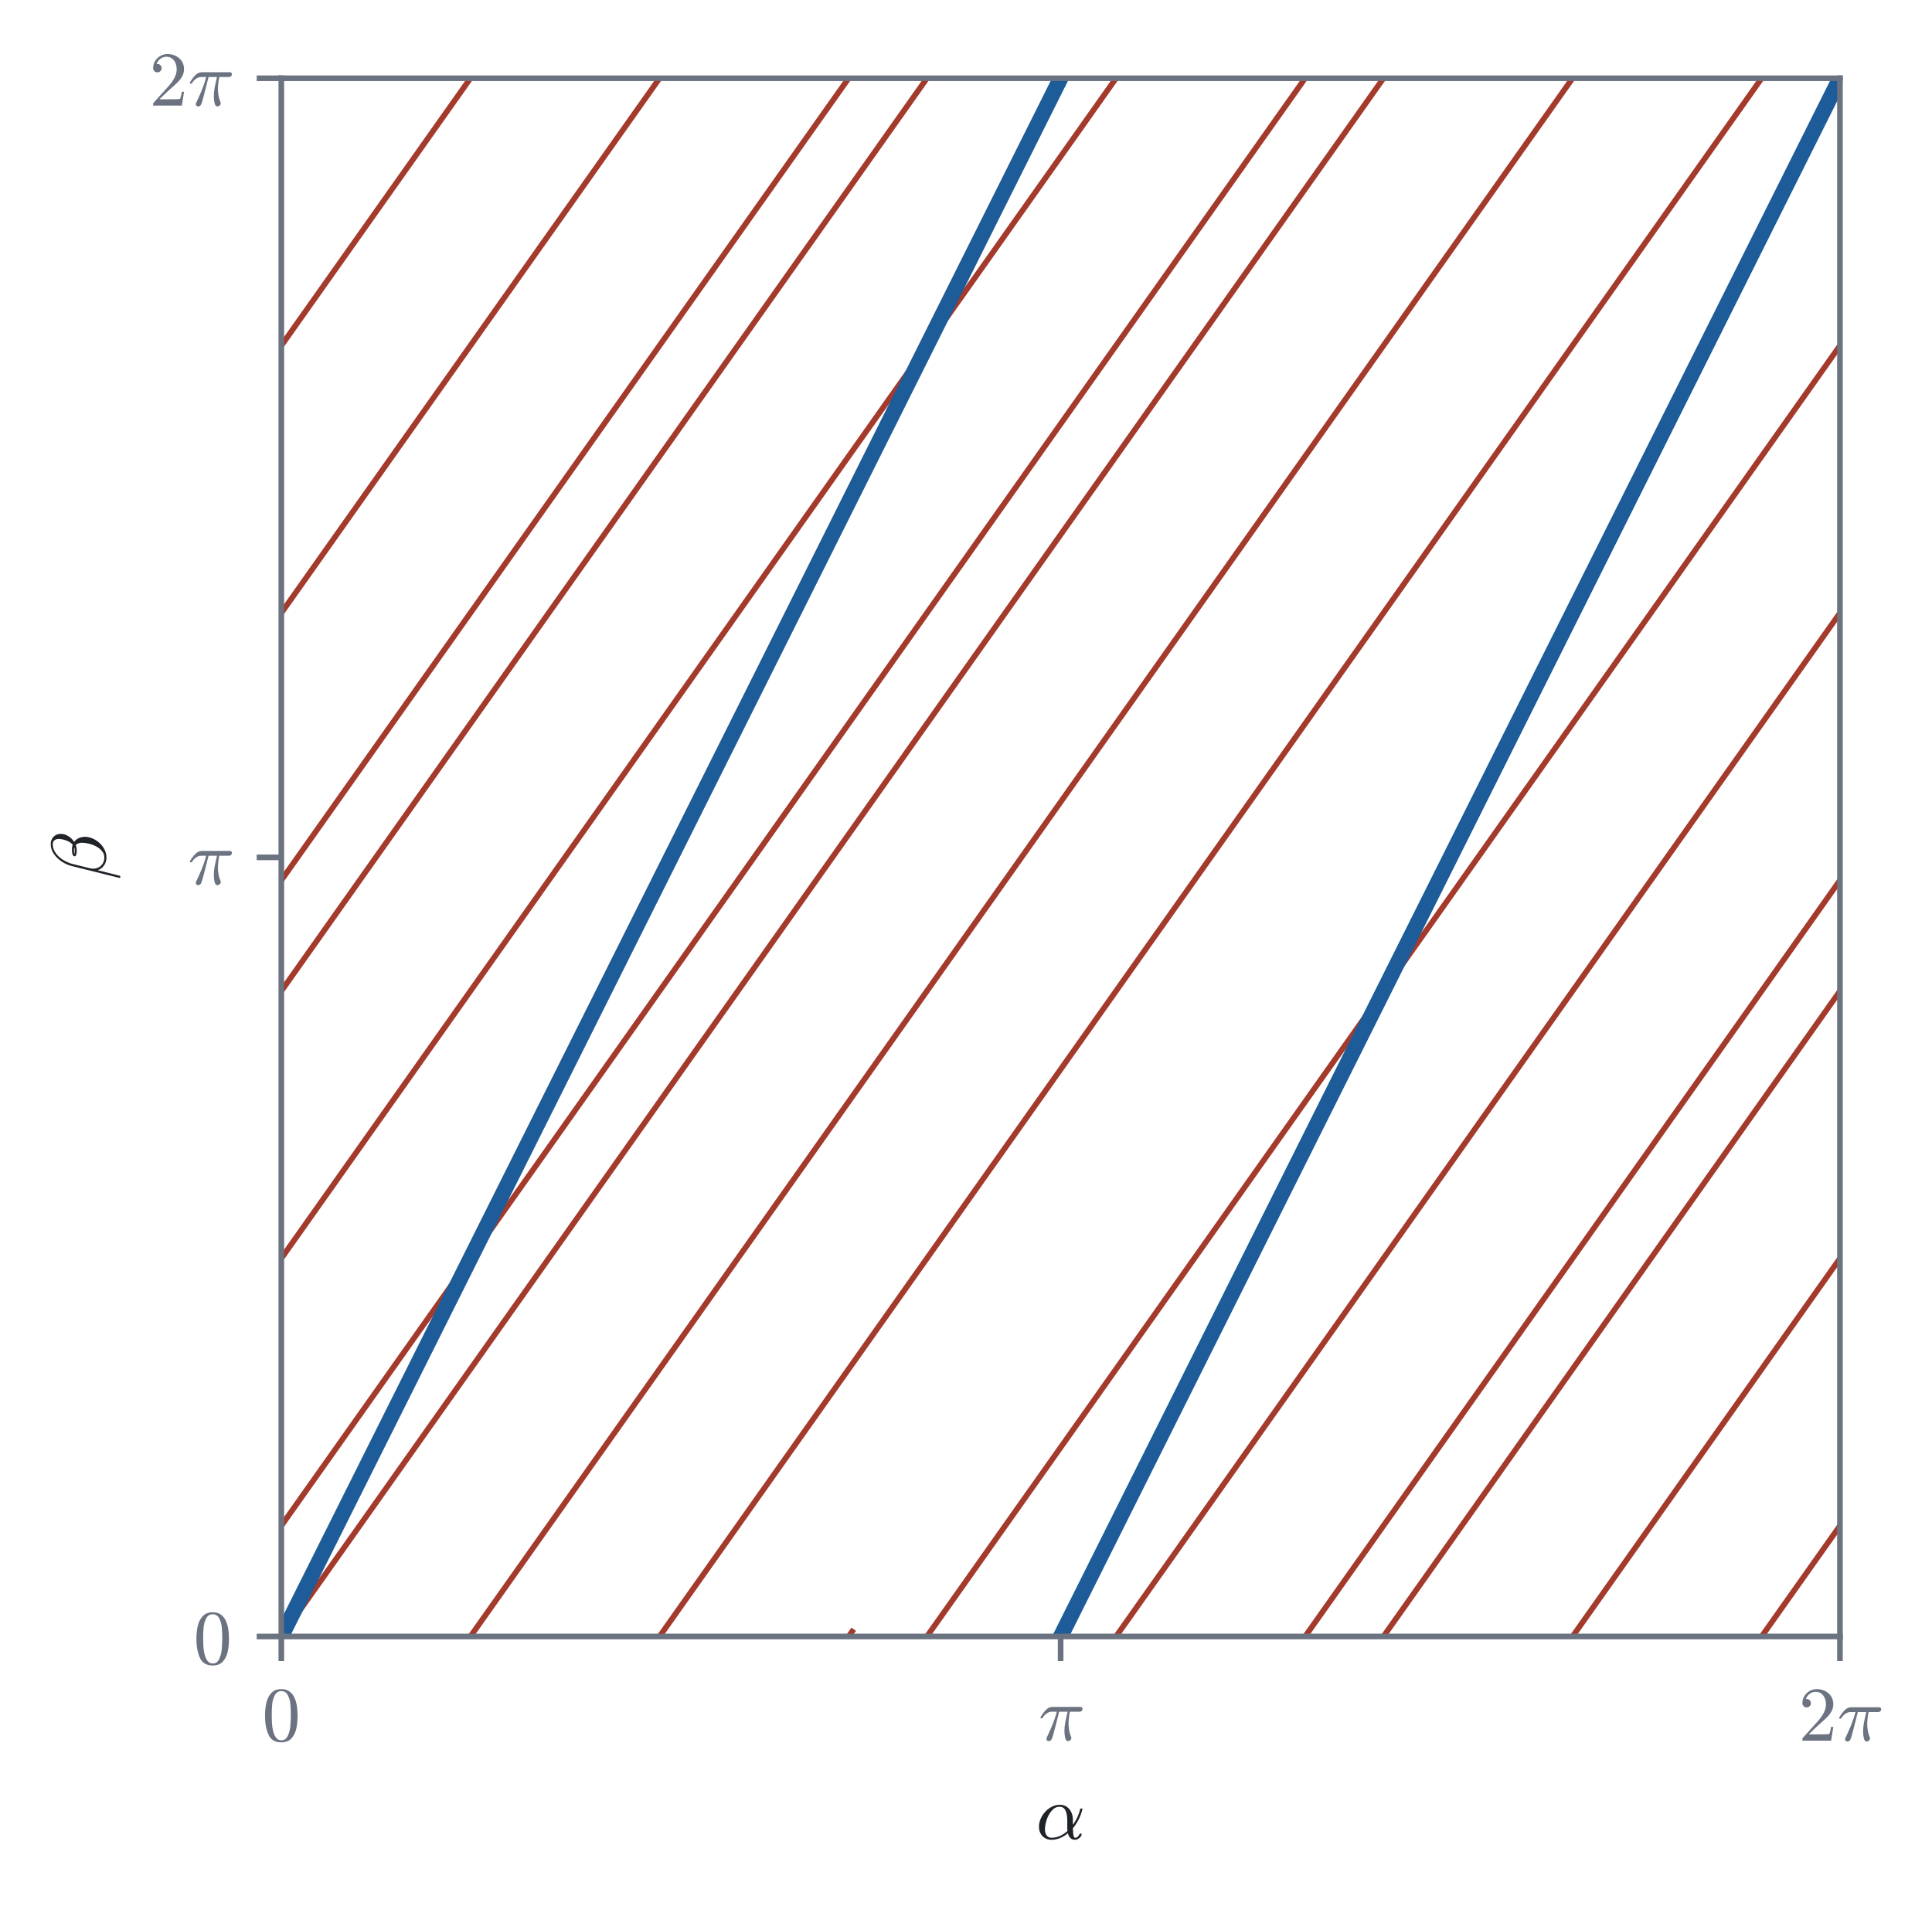
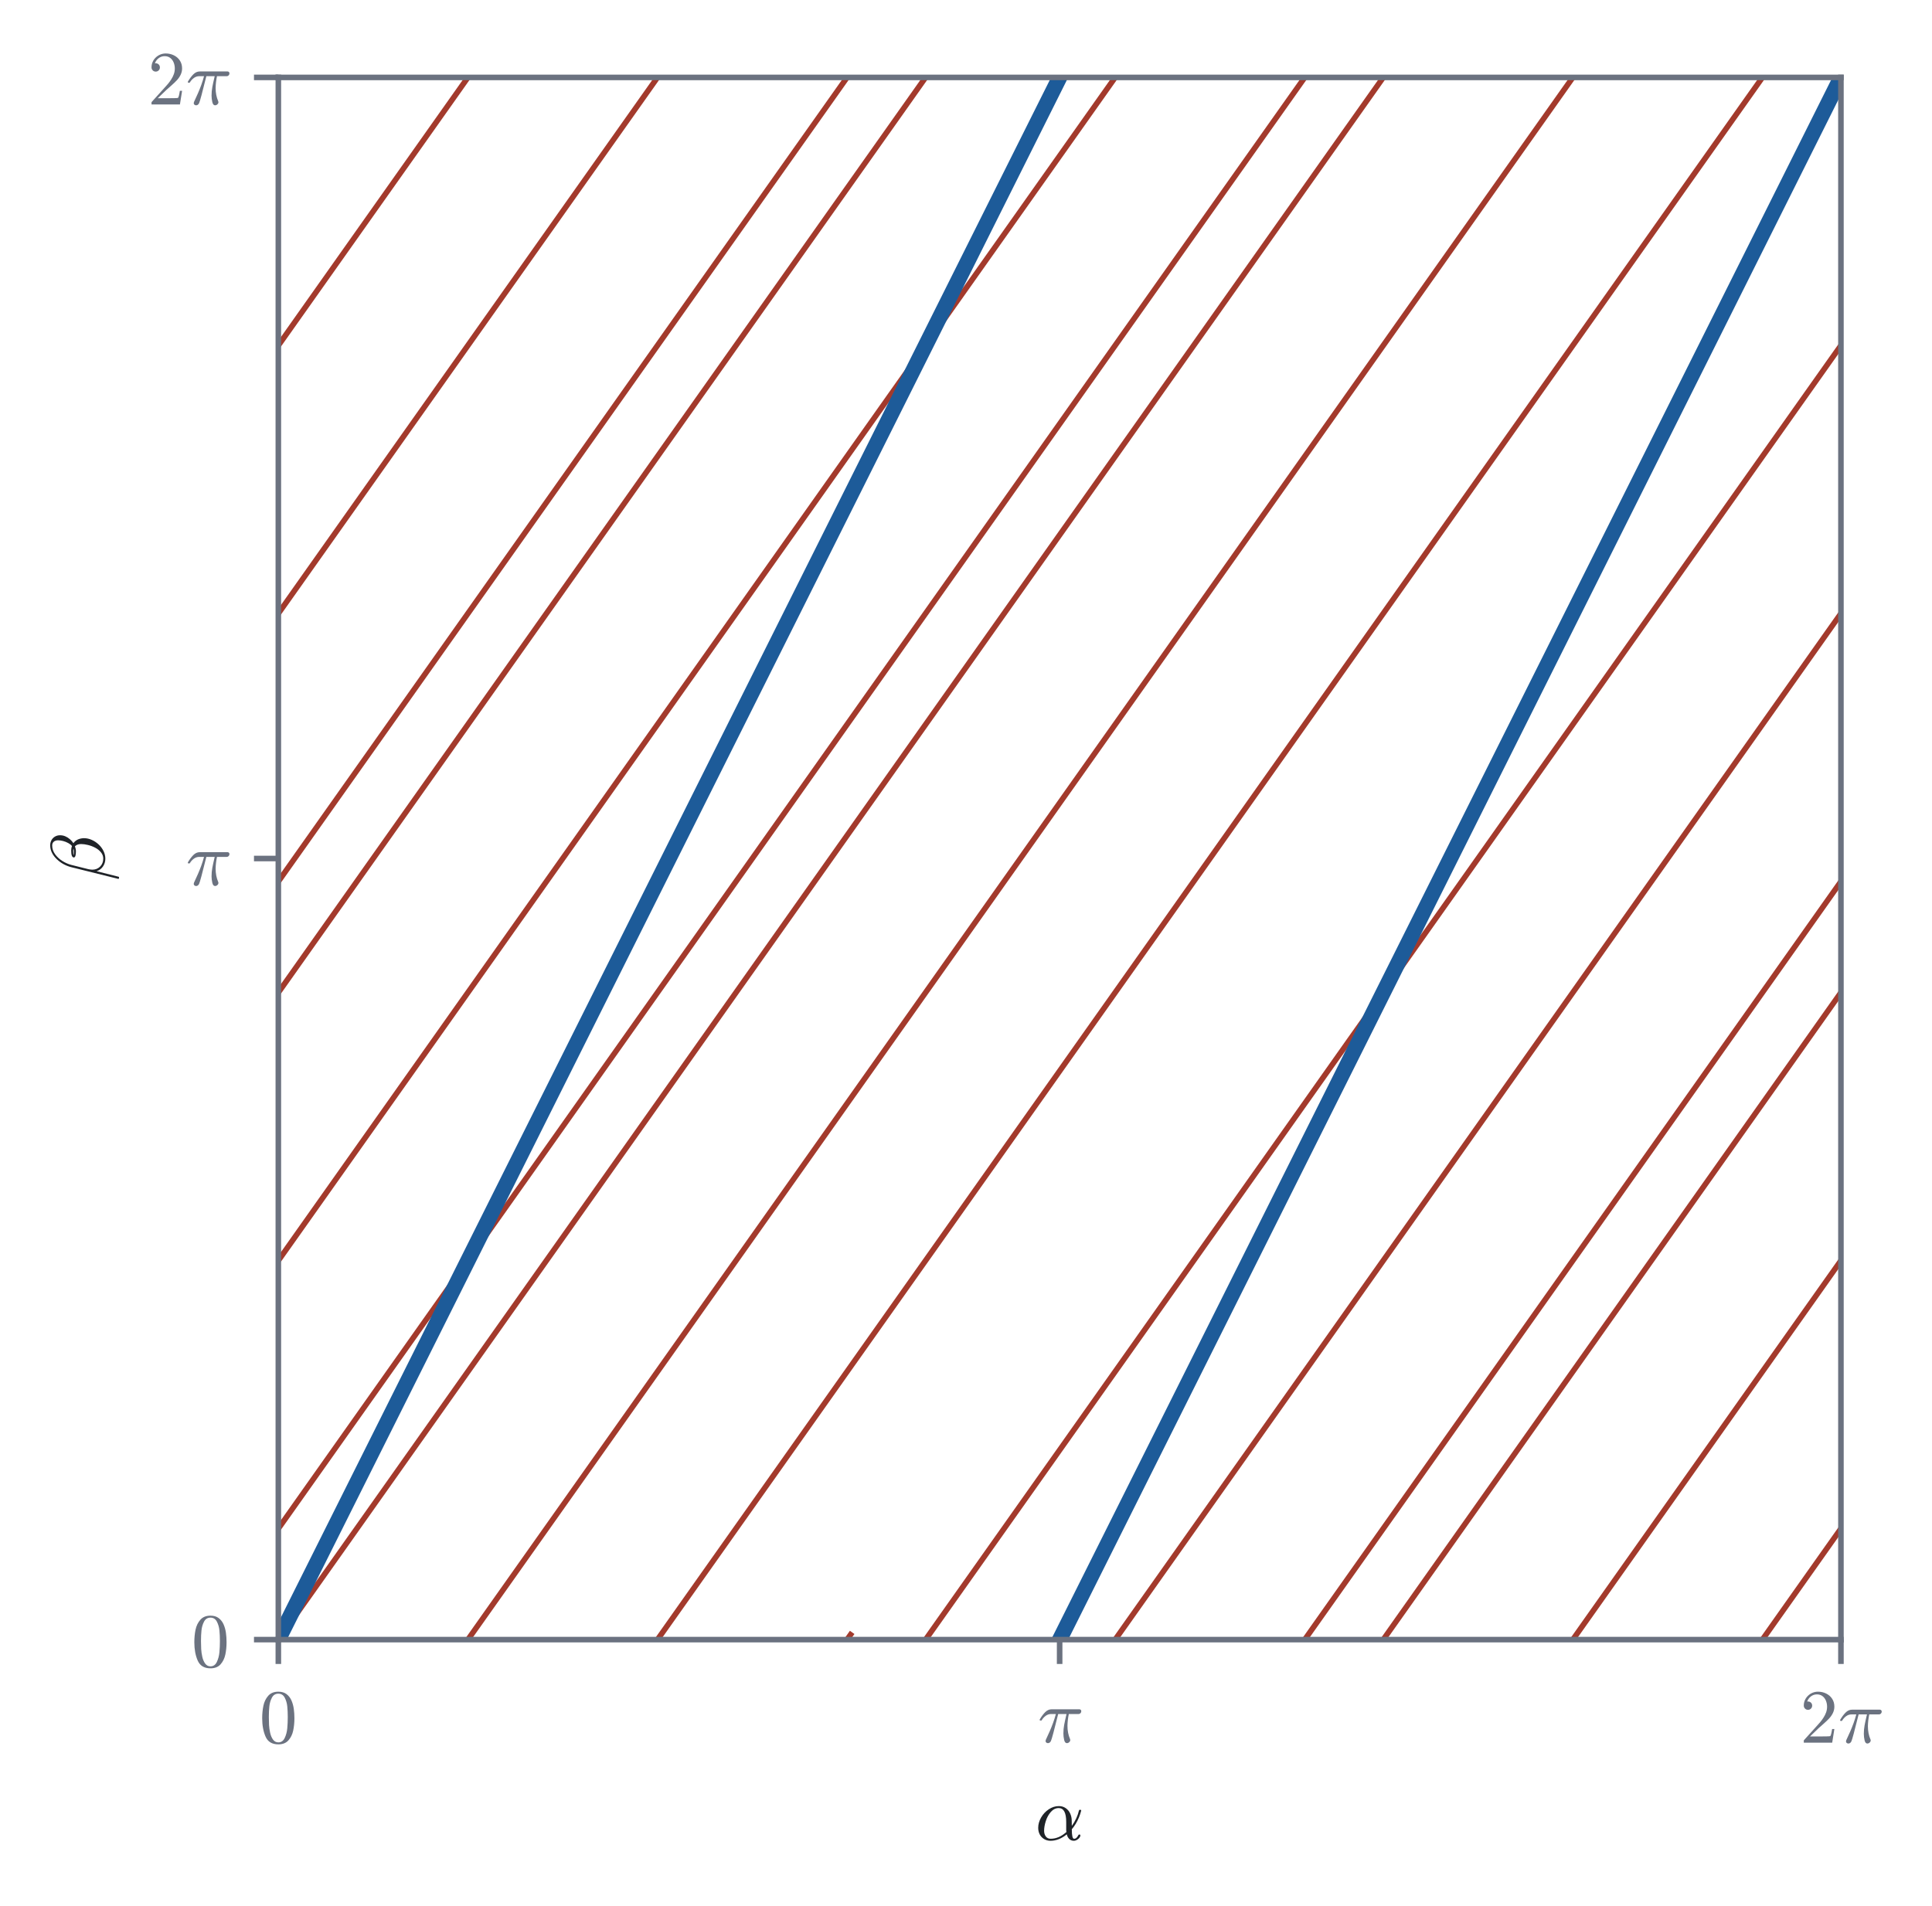
- <svg xmlns="http://www.w3.org/2000/svg" xmlns:xlink="http://www.w3.org/1999/xlink" width="274.645pt" height="270.939pt" viewBox="0 0 274.645 270.939" version="1.1">
+ <svg xmlns="http://www.w3.org/2000/svg" xmlns:xlink="http://www.w3.org/1999/xlink" width="277.592pt" height="273.887pt" viewBox="0 0 277.592 273.887" version="1.1">
  <defs>
    <style type="text/css">*{stroke-linejoin: round; stroke-linecap: butt}</style>
  </defs>
  <g id="figure_1">
    <g id="patch_1">
-       <path d="M 0 270.939  L 274.645 270.939  L 274.645 0  L 0 0  L 0 270.939  z " style="fill: none" />
+       <path d="M 0 273.887  L 277.592 273.887  L 277.592 0  L 0 0  L 0 273.887  z " style="fill: none" />
    </g>
    <g id="axes_1">
      <g id="patch_2">
-         <path d="M 39.992 232.695  L 261.56 232.695  L 261.56 11.127  L 39.992 11.127  L 39.992 232.695  z " style="fill: none" />
+         <path d="M 39.992 235.643  L 264.507 235.643  L 264.507 11.127  L 39.992 11.127  L 39.992 235.643  z " style="fill: none" />
      </g>
      <g id="matplotlib.axis_1">
        <g id="xtick_1">
          <g id="line2d_1">
            <defs>
-               <path id="mbc43f07170" d="M 0 0  L 0 3.5  " style="stroke: #6b7280; stroke-width: 0.8" />
+               <path id="m93047373da" d="M 0 0  L 0 3.5  " style="stroke: #6b7280; stroke-width: 0.8" />
            </defs>
            <g>
-               <use xlink:href="#mbc43f07170" x="39.992" y="232.695" style="fill: #6b7280; stroke: #6b7280; stroke-width: 0.8" />
+               <use xlink:href="#m93047373da" x="39.992" y="235.643" style="fill: #6b7280; stroke: #6b7280; stroke-width: 0.8" />
            </g>
          </g>
          <g id="text_1">
-             <g style="fill: #6b7280" transform="translate(37.24203 247.5498) scale(0.11 -0.11)">
+             <g style="fill: #6b7280" transform="translate(37.24203 250.4973) scale(0.11 -0.11)">
              <defs>
                <path id="Cmr10-30" d="M 1600 -141  Q 816 -141 533 504  Q 250 1150 250 2041  Q 250 2597 351 3087  Q 453 3578 754 3920  Q 1056 4263 1600 4263  Q 2022 4263 2290 4056  Q 2559 3850 2700 3523  Q 2841 3197 2892 2823  Q 2944 2450 2944 2041  Q 2944 1491 2842 1011  Q 2741 531 2444 195  Q 2147 -141 1600 -141  z M 1600 25  Q 1956 25 2131 390  Q 2306 756 2347 1200  Q 2388 1644 2388 2144  Q 2388 2625 2347 3031  Q 2306 3438 2132 3767  Q 1959 4097 1600 4097  Q 1238 4097 1063 3765  Q 888 3434 847 3029  Q 806 2625 806 2144  Q 806 1788 823 1472  Q 841 1156 916 820  Q 991 484 1158 254  Q 1325 25 1600 25  z " transform="scale(0.015625)" />
              </defs>
              <use xlink:href="#Cmr10-30" transform="translate(0 0.390625)" />
            </g>
          </g>
        </g>
        <g id="xtick_2">
          <g id="line2d_2">
            <g>
-               <use xlink:href="#mbc43f07170" x="150.776" y="232.695" style="fill: #6b7280; stroke: #6b7280; stroke-width: 0.8" />
+               <use xlink:href="#m93047373da" x="152.25" y="235.643" style="fill: #6b7280; stroke: #6b7280; stroke-width: 0.8" />
            </g>
          </g>
          <g id="text_2">
-             <g style="fill: #6b7280" transform="translate(147.6409 247.5498) scale(0.11 -0.11)">
+             <g style="fill: #6b7280" transform="translate(149.1146 250.4973) scale(0.11 -0.11)">
              <defs>
                <path id="Cmmi10-bc" d="M 647 109  Q 647 144 672 213  Q 850 584 1004 942  Q 1159 1300 1282 1639  Q 1406 1978 1509 2363  L 1100 2363  Q 866 2363 662 2216  Q 459 2069 325 1844  Q 313 1819 288 1819  L 213 1819  Q 153 1819 153 1881  Q 153 1894 166 1919  Q 375 2275 614 2517  Q 853 2759 1153 2759  L 3475 2759  Q 3541 2759 3587 2715  Q 3634 2672 3634 2597  Q 3634 2503 3567 2433  Q 3500 2363 3406 2363  L 2591 2363  Q 2488 1859 2478 1381  Q 2478 766 2694 269  Q 2713 231 2713 191  Q 2713 122 2672 62  Q 2631 3 2567 -34  Q 2503 -72 2431 -72  Q 2263 -72 2200 203  Q 2138 478 2138 738  Q 2138 1103 2200 1442  Q 2263 1781 2400 2363  L 1703 2363  Q 1197 313 1094 103  Q 1003 -72 844 -72  Q 766 -72 706 -20  Q 647 31 647 109  z " transform="scale(0.015625)" />
              </defs>
              <use xlink:href="#Cmmi10-bc" transform="translate(0 0.890625)" />
            </g>
          </g>
        </g>
        <g id="xtick_3">
          <g id="line2d_3">
            <g>
-               <use xlink:href="#mbc43f07170" x="261.56" y="232.695" style="fill: #6b7280; stroke: #6b7280; stroke-width: 0.8" />
+               <use xlink:href="#m93047373da" x="264.507" y="235.643" style="fill: #6b7280; stroke: #6b7280; stroke-width: 0.8" />
            </g>
          </g>
          <g id="text_3">
-             <g style="fill: #6b7280" transform="translate(255.6748 247.5498) scale(0.11 -0.11)">
+             <g style="fill: #6b7280" transform="translate(258.6223 250.4973) scale(0.11 -0.11)">
              <defs>
                <path id="Cmr10-32" d="M 319 0  L 319 172  Q 319 188 331 206  L 1325 1306  Q 1550 1550 1690 1715  Q 1831 1881 1968 2097  Q 2106 2313 2186 2536  Q 2266 2759 2266 3009  Q 2266 3272 2169 3511  Q 2072 3750 1880 3894  Q 1688 4038 1416 4038  Q 1138 4038 916 3870  Q 694 3703 603 3438  Q 628 3444 672 3444  Q 816 3444 917 3347  Q 1019 3250 1019 3097  Q 1019 2950 917 2848  Q 816 2747 672 2747  Q 522 2747 420 2851  Q 319 2956 319 3097  Q 319 3338 409 3548  Q 500 3759 670 3923  Q 841 4088 1055 4175  Q 1269 4263 1509 4263  Q 1875 4263 2190 4108  Q 2506 3953 2690 3670  Q 2875 3388 2875 3009  Q 2875 2731 2753 2481  Q 2631 2231 2440 2026  Q 2250 1822 1953 1562  Q 1656 1303 1563 1216  L 838 519  L 1453 519  Q 1906 519 2211 526  Q 2516 534 2534 550  Q 2609 631 2688 1141  L 2875 1141  L 2694 0  L 319 0  z " transform="scale(0.015625)" />
              </defs>
              <use xlink:href="#Cmr10-32" transform="translate(0 0.390625)" />
              <use xlink:href="#Cmmi10-bc" transform="translate(50 0.390625)" />
            </g>
          </g>
        </g>
        <g id="text_4">
-           <g style="fill: #1f2328" transform="translate(147.2559 261.5718) scale(0.11 -0.11)">
+           <g style="fill: #1f2328" transform="translate(148.7296 264.5193) scale(0.11 -0.11)">
            <defs>
              <path id="Cmmi10-ae" d="M 1288 -72  Q 984 -72 748 72  Q 513 216 384 459  Q 256 703 256 1013  Q 256 1447 498 1872  Q 741 2297 1142 2562  Q 1544 2828 1984 2828  Q 2309 2828 2556 2658  Q 2803 2488 2931 2205  Q 3059 1922 3059 1600  L 3066 1172  Q 3284 1475 3436 1801  Q 3588 2128 3669 2478  Q 3681 2516 3719 2516  L 3794 2516  Q 3853 2516 3853 2456  Q 3853 2450 3847 2438  Q 3772 2144 3659 1873  Q 3547 1603 3395 1350  Q 3244 1097 3066 891  Q 3066 97 3250 97  Q 3369 97 3445 167  Q 3522 238 3580 341  Q 3638 444 3653 447  L 3731 447  Q 3781 447 3781 384  Q 3781 225 3598 76  Q 3416 -72 3238 -72  Q 3006 -72 2853 78  Q 2700 228 2644 469  Q 2344 213 1994 70  Q 1644 -72 1288 -72  z M 1300 97  Q 1984 97 2613 659  Q 2609 697 2603 751  Q 2597 806 2597 813  L 2597 1503  Q 2597 2663 1972 2663  Q 1597 2663 1315 2342  Q 1034 2022 892 1576  Q 750 1131 750 763  Q 750 484 892 290  Q 1034 97 1300 97  z " transform="scale(0.015625)" />
            </defs>
            <use xlink:href="#Cmmi10-ae" transform="translate(0 0.8125)" />
          </g>
        </g>
      </g>
      <g id="matplotlib.axis_2">
        <g id="ytick_1">
          <g id="line2d_4">
            <defs>
-               <path id="mfa98159d2f" d="M 0 0  L -3.5 0  " style="stroke: #6b7280; stroke-width: 0.8" />
+               <path id="m2570c1c93e" d="M 0 0  L -3.5 0  " style="stroke: #6b7280; stroke-width: 0.8" />
            </defs>
            <g>
-               <use xlink:href="#mfa98159d2f" x="39.992" y="232.695" style="fill: #6b7280; stroke: #6b7280; stroke-width: 0.8" />
+               <use xlink:href="#m2570c1c93e" x="39.992" y="235.643" style="fill: #6b7280; stroke: #6b7280; stroke-width: 0.8" />
            </g>
          </g>
          <g id="text_5">
-             <g style="fill: #6b7280" transform="translate(27.49203 236.6224) scale(0.11 -0.11)">
+             <g style="fill: #6b7280" transform="translate(27.49203 239.5699) scale(0.11 -0.11)">
              <use xlink:href="#Cmr10-30" transform="translate(0 0.390625)" />
            </g>
          </g>
        </g>
        <g id="ytick_2">
          <g id="line2d_5">
            <g>
-               <use xlink:href="#mfa98159d2f" x="39.992" y="121.911" style="fill: #6b7280; stroke: #6b7280; stroke-width: 0.8" />
+               <use xlink:href="#m2570c1c93e" x="39.992" y="123.385" style="fill: #6b7280; stroke: #6b7280; stroke-width: 0.8" />
            </g>
          </g>
          <g id="text_6">
-             <g style="fill: #6b7280" transform="translate(26.72203 125.8386) scale(0.11 -0.11)">
+             <g style="fill: #6b7280" transform="translate(26.72203 127.3123) scale(0.11 -0.11)">
              <use xlink:href="#Cmmi10-bc" transform="translate(0 0.890625)" />
            </g>
          </g>
        </g>
        <g id="ytick_3">
          <g id="line2d_6">
            <g>
-               <use xlink:href="#mfa98159d2f" x="39.992" y="11.127" style="fill: #6b7280; stroke: #6b7280; stroke-width: 0.8" />
+               <use xlink:href="#m2570c1c93e" x="39.992" y="11.127" style="fill: #6b7280; stroke: #6b7280; stroke-width: 0.8" />
            </g>
          </g>
          <g id="text_7">
            <g style="fill: #6b7280" transform="translate(21.22203 15.05469) scale(0.11 -0.11)">
              <use xlink:href="#Cmr10-32" transform="translate(0 0.390625)" />
              <use xlink:href="#Cmmi10-bc" transform="translate(50 0.390625)" />
            </g>
          </g>
        </g>
        <g id="text_8">
-           <g style="fill: #1f2328" transform="translate(15.02203 125.0462) rotate(-90) scale(0.11 -0.11)">
+           <g style="fill: #1f2328" transform="translate(15.02203 126.52) rotate(-90) scale(0.11 -0.11)">
            <defs>
              <path id="Cmmi10-af" d="M 172 -1241  Q 153 -1241 137 -1219  Q 122 -1197 122 -1178  L 1106 2778  Q 1191 3097 1353 3397  Q 1516 3697 1761 3955  Q 2006 4213 2300 4363  Q 2594 4513 2925 4513  Q 3163 4513 3355 4408  Q 3547 4303 3658 4114  Q 3769 3925 3769 3688  Q 3769 3459 3681 3251  Q 3594 3044 3437 2864  Q 3281 2684 3103 2572  Q 3206 2506 3287 2404  Q 3369 2303 3419 2192  Q 3469 2081 3497 1945  Q 3525 1809 3525 1691  Q 3525 1363 3384 1044  Q 3244 725 3001 465  Q 2759 206 2446 54  Q 2134 -97 1806 -97  Q 1447 -97 1159 100  Q 872 297 763 634  L 300 -1203  Q 300 -1241 250 -1241  L 172 -1241  z M 1819 78  Q 2106 78 2339 267  Q 2572 456 2723 742  Q 2875 1028 2954 1348  Q 3034 1669 3034 1931  Q 3034 2256 2847 2444  Q 2628 2363 2419 2363  Q 1913 2363 1913 2534  Q 1913 2759 2491 2759  Q 2697 2759 2869 2694  Q 3006 2800 3118 3006  Q 3231 3213 3289 3438  Q 3347 3663 3347 3859  Q 3347 4069 3236 4208  Q 3125 4347 2913 4347  Q 2522 4347 2186 4106  Q 1850 3866 1619 3498  Q 1388 3131 1288 2741  L 934 1325  Q 900 1178 891 997  Q 891 597 1153 337  Q 1416 78 1819 78  z M 2106 2553  Q 2203 2528 2425 2528  Q 2534 2528 2644 2566  Q 2638 2572 2619 2572  Q 2550 2591 2472 2591  Q 2181 2591 2106 2553  z " transform="scale(0.015625)" />
            </defs>
            <use xlink:href="#Cmmi10-af" transform="translate(0 0.484375)" />
          </g>
        </g>
      </g>
      <g id="line2d_7">
-         <path d="M 39.992 232.695  L 196.641 11.16  M 196.782 232.529  L 261.529 140.962  M 40.102 140.763  L 131.722 11.193  M 131.863 232.561  L 261.498 49.229  M 40.072 49.03  L 66.803 11.226  M 66.944 232.594  L 223.522 11.159  M 223.663 232.528  L 261.538 178.964  M 40.111 178.765  L 158.603 11.192  M 158.744 232.561  L 261.507 87.231  M 40.081 87.032  L 93.684 11.225  M 93.825 232.594  L 250.403 11.159  M 250.544 232.527  L 261.547 216.966  M 40.121 216.767  L 185.484 11.191  M 185.625 232.56  L 261.516 125.234  M 40.09 125.034  L 120.565 11.224  M 120.706 232.593  L 121.13 231.994  L 121.13 231.994  " clip-path="url(#p2a6e01a3eb)" style="fill: none; stroke: #a33a2c; stroke-width: 0.8; stroke-linecap: square" />
+         <path d="M 39.992 235.643  L 198.725 11.161  M 198.868 235.474  L 264.476 142.689  M 40.104 142.487  L 132.942 11.194  M 133.085 235.507  L 264.445 49.736  M 40.073 49.534  L 67.159 11.228  M 67.302 235.541  L 225.964 11.16  M 226.106 235.473  L 264.485 181.197  M 40.113 180.995  L 160.181 11.193  M 160.324 235.506  L 264.454 88.244  M 40.082 88.042  L 94.398 11.227  M 94.541 235.54  L 253.202 11.159  M 253.345 235.472  L 264.495 219.705  M 40.122 219.503  L 187.42 11.192  M 187.563 235.505  L 264.463 126.752  M 40.091 126.549  L 121.637 11.226  M 121.78 235.539  L 122.209 234.932  L 122.209 234.932  " clip-path="url(#p88d25d5a5a)" style="fill: none; stroke: #a33a2c; stroke-width: 0.8; stroke-linecap: square" />
      </g>
      <g id="line2d_8">
-         <path d="M 39.992 232.695  L 150.77 11.138  M 150.793 232.662  L 261.549 11.15  L 261.549 11.15  " clip-path="url(#p2a6e01a3eb)" style="fill: none; stroke: #1d5b99; stroke-width: 2.2; stroke-linecap: square" />
+         <path d="M 39.992 235.643  L 152.244 11.139  M 152.266 235.609  L 264.496 11.15  L 264.496 11.15  " clip-path="url(#p88d25d5a5a)" style="fill: none; stroke: #1d5b99; stroke-width: 2.2; stroke-linecap: square" />
      </g>
      <g id="patch_3">
-         <path d="M 39.992 232.695  L 39.992 11.127  " style="fill: none; stroke: #6b7280; stroke-width: 0.8; stroke-linejoin: miter; stroke-linecap: square" />
+         <path d="M 39.992 235.643  L 39.992 11.127  " style="fill: none; stroke: #6b7280; stroke-width: 0.8; stroke-linejoin: miter; stroke-linecap: square" />
      </g>
      <g id="patch_4">
-         <path d="M 261.56 232.695  L 261.56 11.127  " style="fill: none; stroke: #6b7280; stroke-width: 0.8; stroke-linejoin: miter; stroke-linecap: square" />
+         <path d="M 264.507 235.643  L 264.507 11.127  " style="fill: none; stroke: #6b7280; stroke-width: 0.8; stroke-linejoin: miter; stroke-linecap: square" />
      </g>
      <g id="patch_5">
-         <path d="M 39.992 232.695  L 261.56 232.695  " style="fill: none; stroke: #6b7280; stroke-width: 0.8; stroke-linejoin: miter; stroke-linecap: square" />
+         <path d="M 39.992 235.643  L 264.507 235.643  " style="fill: none; stroke: #6b7280; stroke-width: 0.8; stroke-linejoin: miter; stroke-linecap: square" />
      </g>
      <g id="patch_6">
-         <path d="M 39.992 11.127  L 261.56 11.127  " style="fill: none; stroke: #6b7280; stroke-width: 0.8; stroke-linejoin: miter; stroke-linecap: square" />
+         <path d="M 39.992 11.127  L 264.507 11.127  " style="fill: none; stroke: #6b7280; stroke-width: 0.8; stroke-linejoin: miter; stroke-linecap: square" />
      </g>
    </g>
  </g>
  <defs>
-     <clipPath id="p2a6e01a3eb">
-       <rect x="39.992" y="11.127" width="221.568" height="221.568" />
+     <clipPath id="p88d25d5a5a">
+       <rect x="39.992" y="11.127" width="224.515" height="224.515" />
    </clipPath>
  </defs>
</svg>
